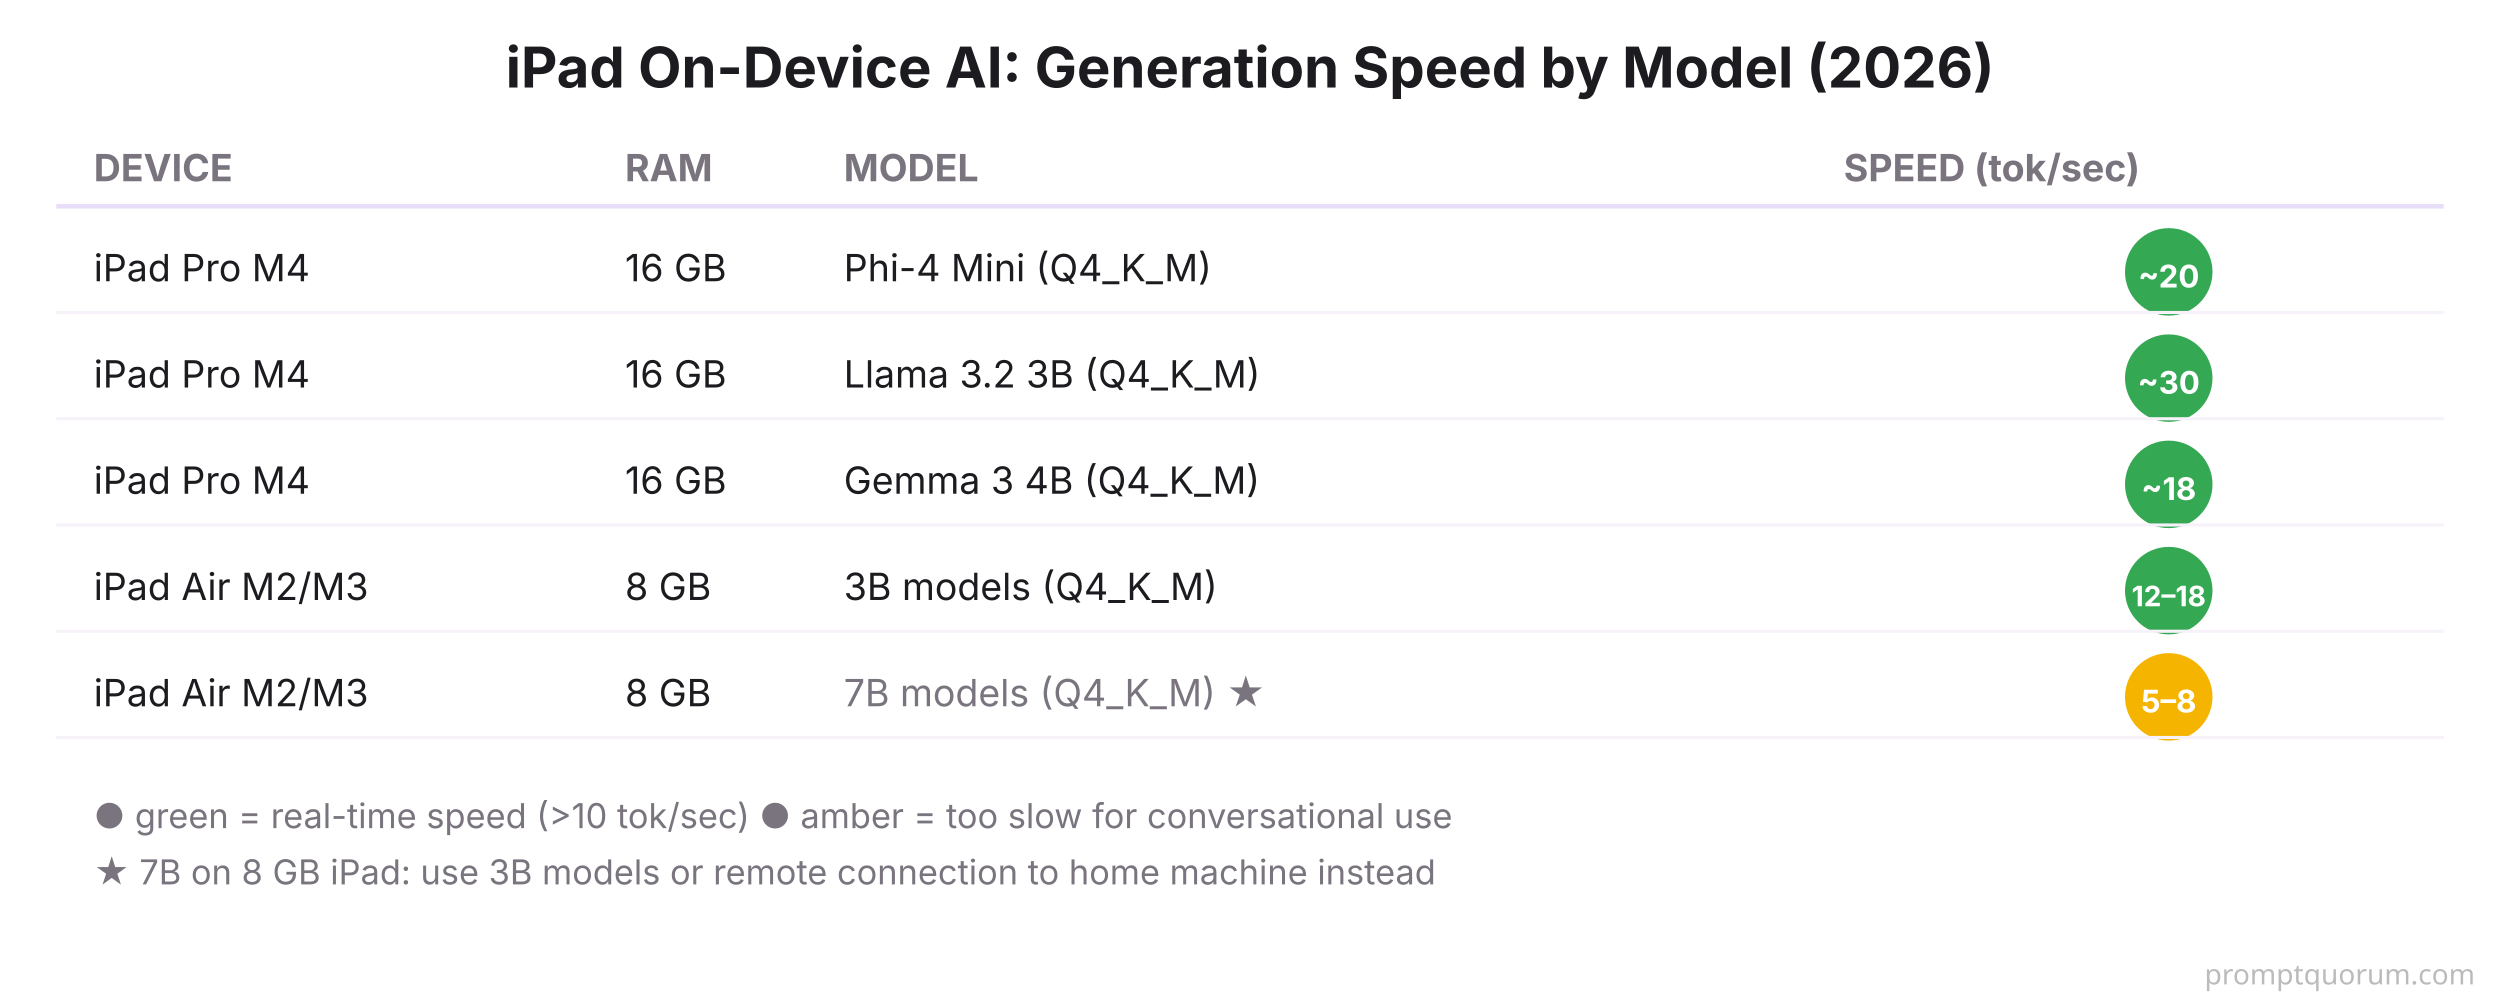
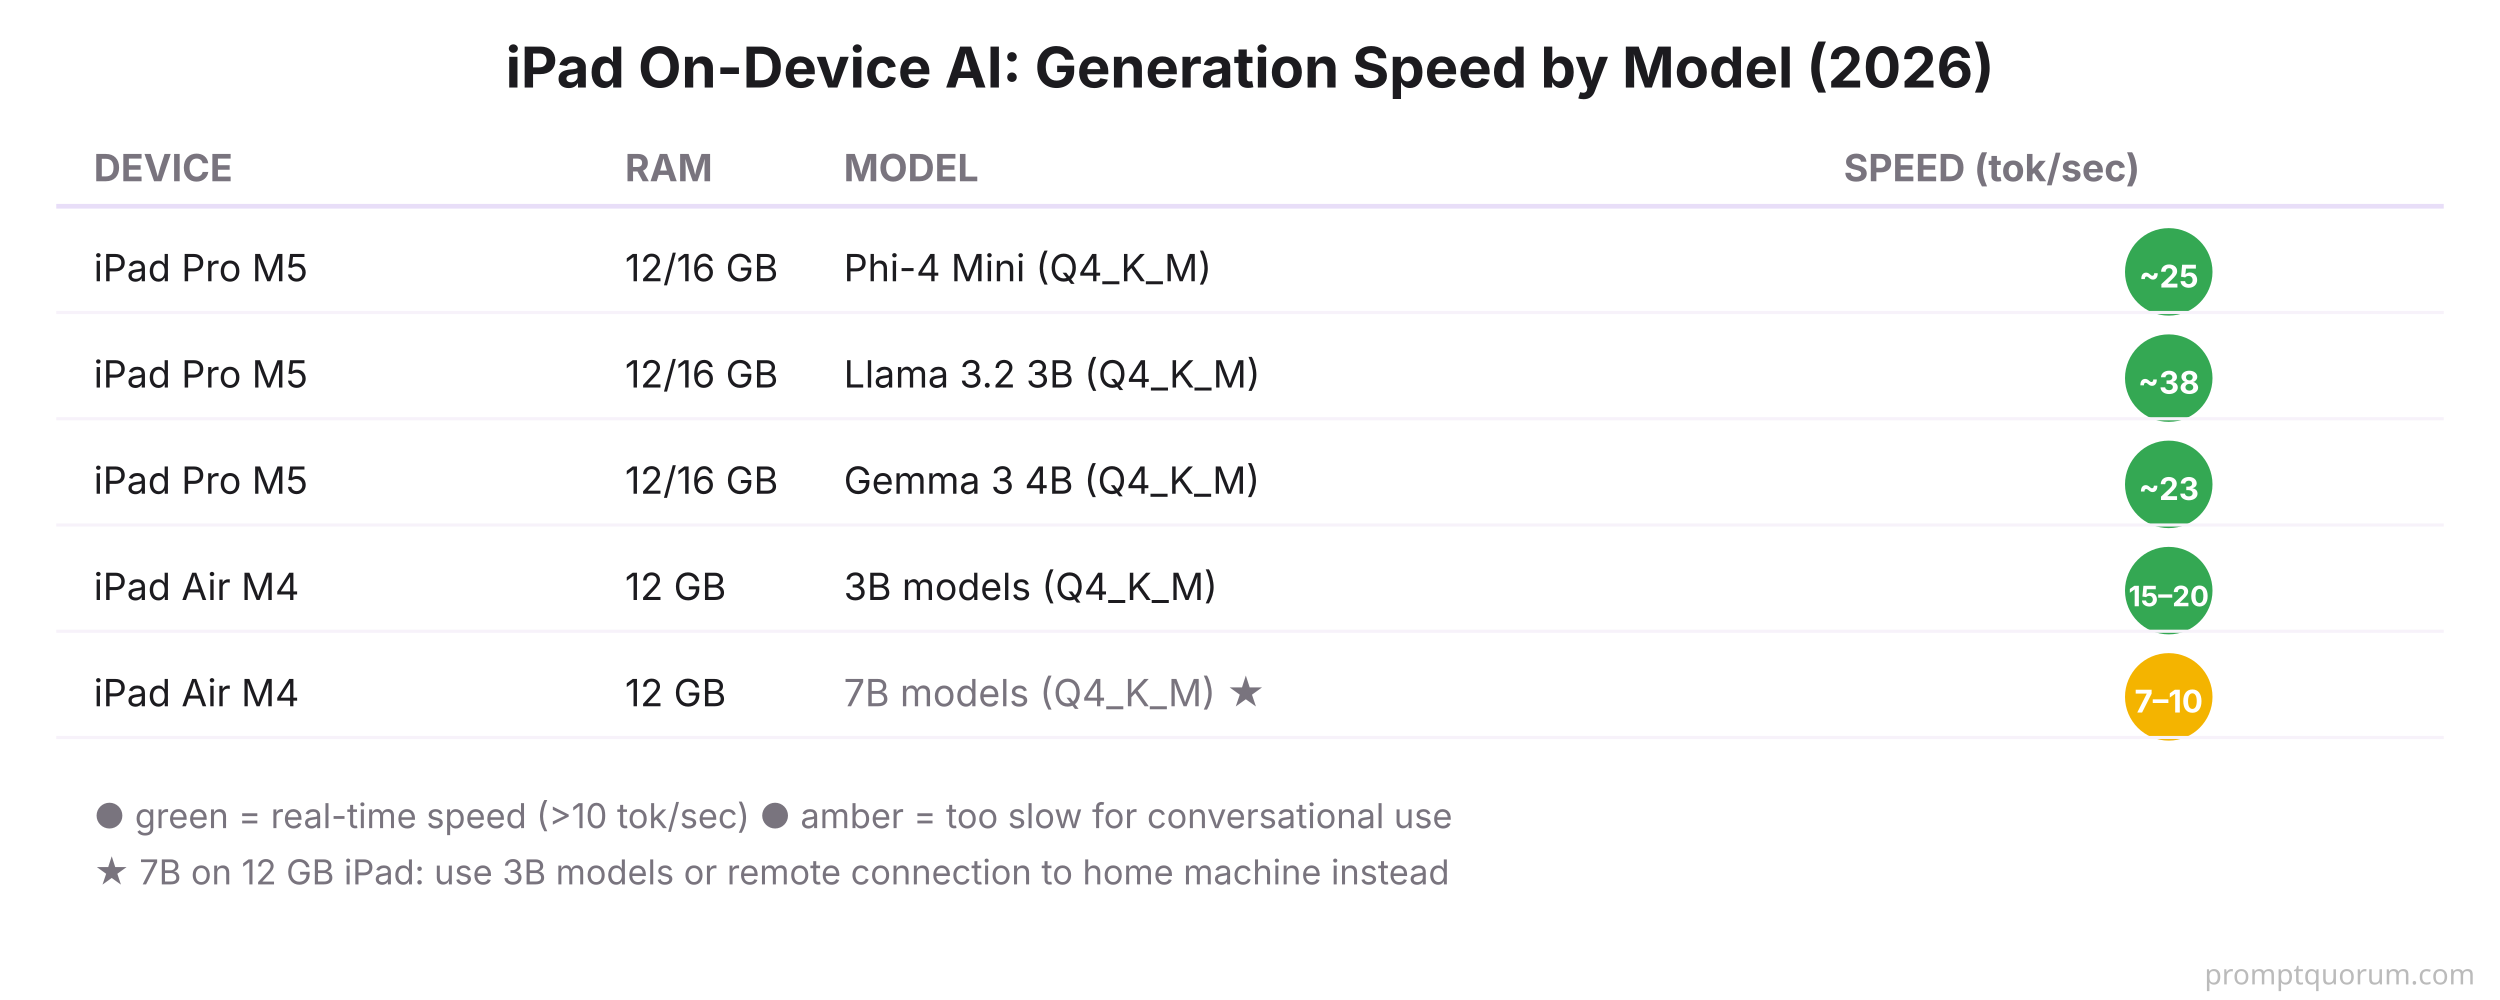
<svg xmlns="http://www.w3.org/2000/svg" viewBox="0 0 800 320" font-family="system-ui, -apple-system, sans-serif">
  <rect width="800" height="320" fill="#FFFFFF" />
  <text x="400" y="28" font-size="18" font-weight="700" fill="#1C1B1F" text-anchor="middle">iPad On-Device AI: Generation Speed by Model (2026)</text>
  <text x="30" y="58" font-size="12" font-weight="700" fill="#79747E">DEVICE</text>
  <text x="200" y="58" font-size="12" font-weight="700" fill="#79747E">RAM</text>
  <text x="270" y="58" font-size="12" font-weight="700" fill="#79747E">MODEL</text>
  <text x="590" y="58" font-size="12" font-weight="700" fill="#79747E">SPEED (tok/sec)</text>
  <line x1="18" y1="66" x2="782" y2="66" stroke="#E8DEF8" stroke-width="1.5" />
-   <text x="30" y="90" font-size="12" fill="#1C1B1F">iPad Pro M4</text>
-   <text x="200" y="90" font-size="12" fill="#1C1B1F">16 GB</text>
+   <text x="30" y="90" font-size="12" fill="#1C1B1F">iPad Pro M5</text>
+   <text x="200" y="90" font-size="12" fill="#1C1B1F">12/16 GB</text>
  <text x="270" y="90" font-size="12" fill="#1C1B1F">Phi-4 Mini (Q4_K_M)</text>
  <circle cx="694" cy="87" r="14" fill="#34A853" />
-   <text x="694" y="92" font-size="10" font-weight="700" fill="#FFFFFF" text-anchor="middle">~20</text>
+   <text x="694" y="92" font-size="10" font-weight="700" fill="#FFFFFF" text-anchor="middle">~25</text>
  <line x1="18" y1="100" x2="782" y2="100" stroke="#F7F2FA" stroke-width="1" />
-   <text x="30" y="124" font-size="12" fill="#1C1B1F">iPad Pro M4</text>
-   <text x="200" y="124" font-size="12" fill="#1C1B1F">16 GB</text>
+   <text x="30" y="124" font-size="12" fill="#1C1B1F">iPad Pro M5</text>
+   <text x="200" y="124" font-size="12" fill="#1C1B1F">12/16 GB</text>
  <text x="270" y="124" font-size="12" fill="#1C1B1F">Llama 3.2 3B (Q4_K_M)</text>
  <circle cx="694" cy="121" r="14" fill="#34A853" />
-   <text x="694" y="126" font-size="10" font-weight="700" fill="#FFFFFF" text-anchor="middle">~30</text>
+   <text x="694" y="126" font-size="10" font-weight="700" fill="#FFFFFF" text-anchor="middle">~38</text>
  <line x1="18" y1="134" x2="782" y2="134" stroke="#F7F2FA" stroke-width="1" />
-   <text x="30" y="158" font-size="12" fill="#1C1B1F">iPad Pro M4</text>
-   <text x="200" y="158" font-size="12" fill="#1C1B1F">16 GB</text>
+   <text x="30" y="158" font-size="12" fill="#1C1B1F">iPad Pro M5</text>
+   <text x="200" y="158" font-size="12" fill="#1C1B1F">12/16 GB</text>
  <text x="270" y="158" font-size="12" fill="#1C1B1F">Gemma 3 4B (Q4_K_M)</text>
  <circle cx="694" cy="155" r="14" fill="#34A853" />
-   <text x="694" y="160" font-size="10" font-weight="700" fill="#FFFFFF" text-anchor="middle">~18</text>
+   <text x="694" y="160" font-size="10" font-weight="700" fill="#FFFFFF" text-anchor="middle">~23</text>
  <line x1="18" y1="168" x2="782" y2="168" stroke="#F7F2FA" stroke-width="1" />
-   <text x="30" y="192" font-size="12" fill="#1C1B1F">iPad Air M2/M3</text>
-   <text x="200" y="192" font-size="12" fill="#1C1B1F">8 GB</text>
+   <text x="30" y="192" font-size="12" fill="#1C1B1F">iPad Air M4</text>
+   <text x="200" y="192" font-size="12" fill="#1C1B1F">12 GB</text>
  <text x="270" y="192" font-size="12" fill="#1C1B1F">3B models (Q4_K_M)</text>
  <circle cx="694" cy="189" r="14" fill="#34A853" />
-   <text x="694" y="194" font-size="9" font-weight="700" fill="#FFFFFF" text-anchor="middle">12–18</text>
+   <text x="694" y="194" font-size="9" font-weight="700" fill="#FFFFFF" text-anchor="middle">15–20</text>
  <line x1="18" y1="202" x2="782" y2="202" stroke="#F7F2FA" stroke-width="1" />
-   <text x="30" y="226" font-size="12" fill="#1C1B1F">iPad Air M2/M3</text>
-   <text x="200" y="226" font-size="12" fill="#1C1B1F">8 GB</text>
+   <text x="30" y="226" font-size="12" fill="#1C1B1F">iPad Air M4</text>
+   <text x="200" y="226" font-size="12" fill="#1C1B1F">12 GB</text>
  <text x="270" y="226" font-size="12" fill="#79747E">7B models (Q4_K_M) ★</text>
  <circle cx="694" cy="223" r="14" fill="#F4B400" />
-   <text x="694" y="228" font-size="10" font-weight="700" fill="#FFFFFF" text-anchor="middle">5–8</text>
+   <text x="694" y="228" font-size="10" font-weight="700" fill="#FFFFFF" text-anchor="middle">7–10</text>
  <line x1="18" y1="236" x2="782" y2="236" stroke="#F7F2FA" stroke-width="1" />
  <text x="30" y="265" font-size="11" fill="#79747E">● green = real-time speed (&gt;10 tok/sec)   ● amber = too slow for conversational use</text>
-   <text x="30" y="283" font-size="11" fill="#79747E">★ 7B on 8 GB iPad: use 3B models or remote connection to home machine instead</text>
+   <text x="30" y="283" font-size="11" fill="#79747E">★ 7B on 12 GB iPad: use 3B models or remote connection to home machine instead</text>
  <text x="792" y="315" font-family="system-ui,sans-serif" font-size="9" fill="#BBBBBB" text-anchor="end">promptquorum.com</text>
</svg>
